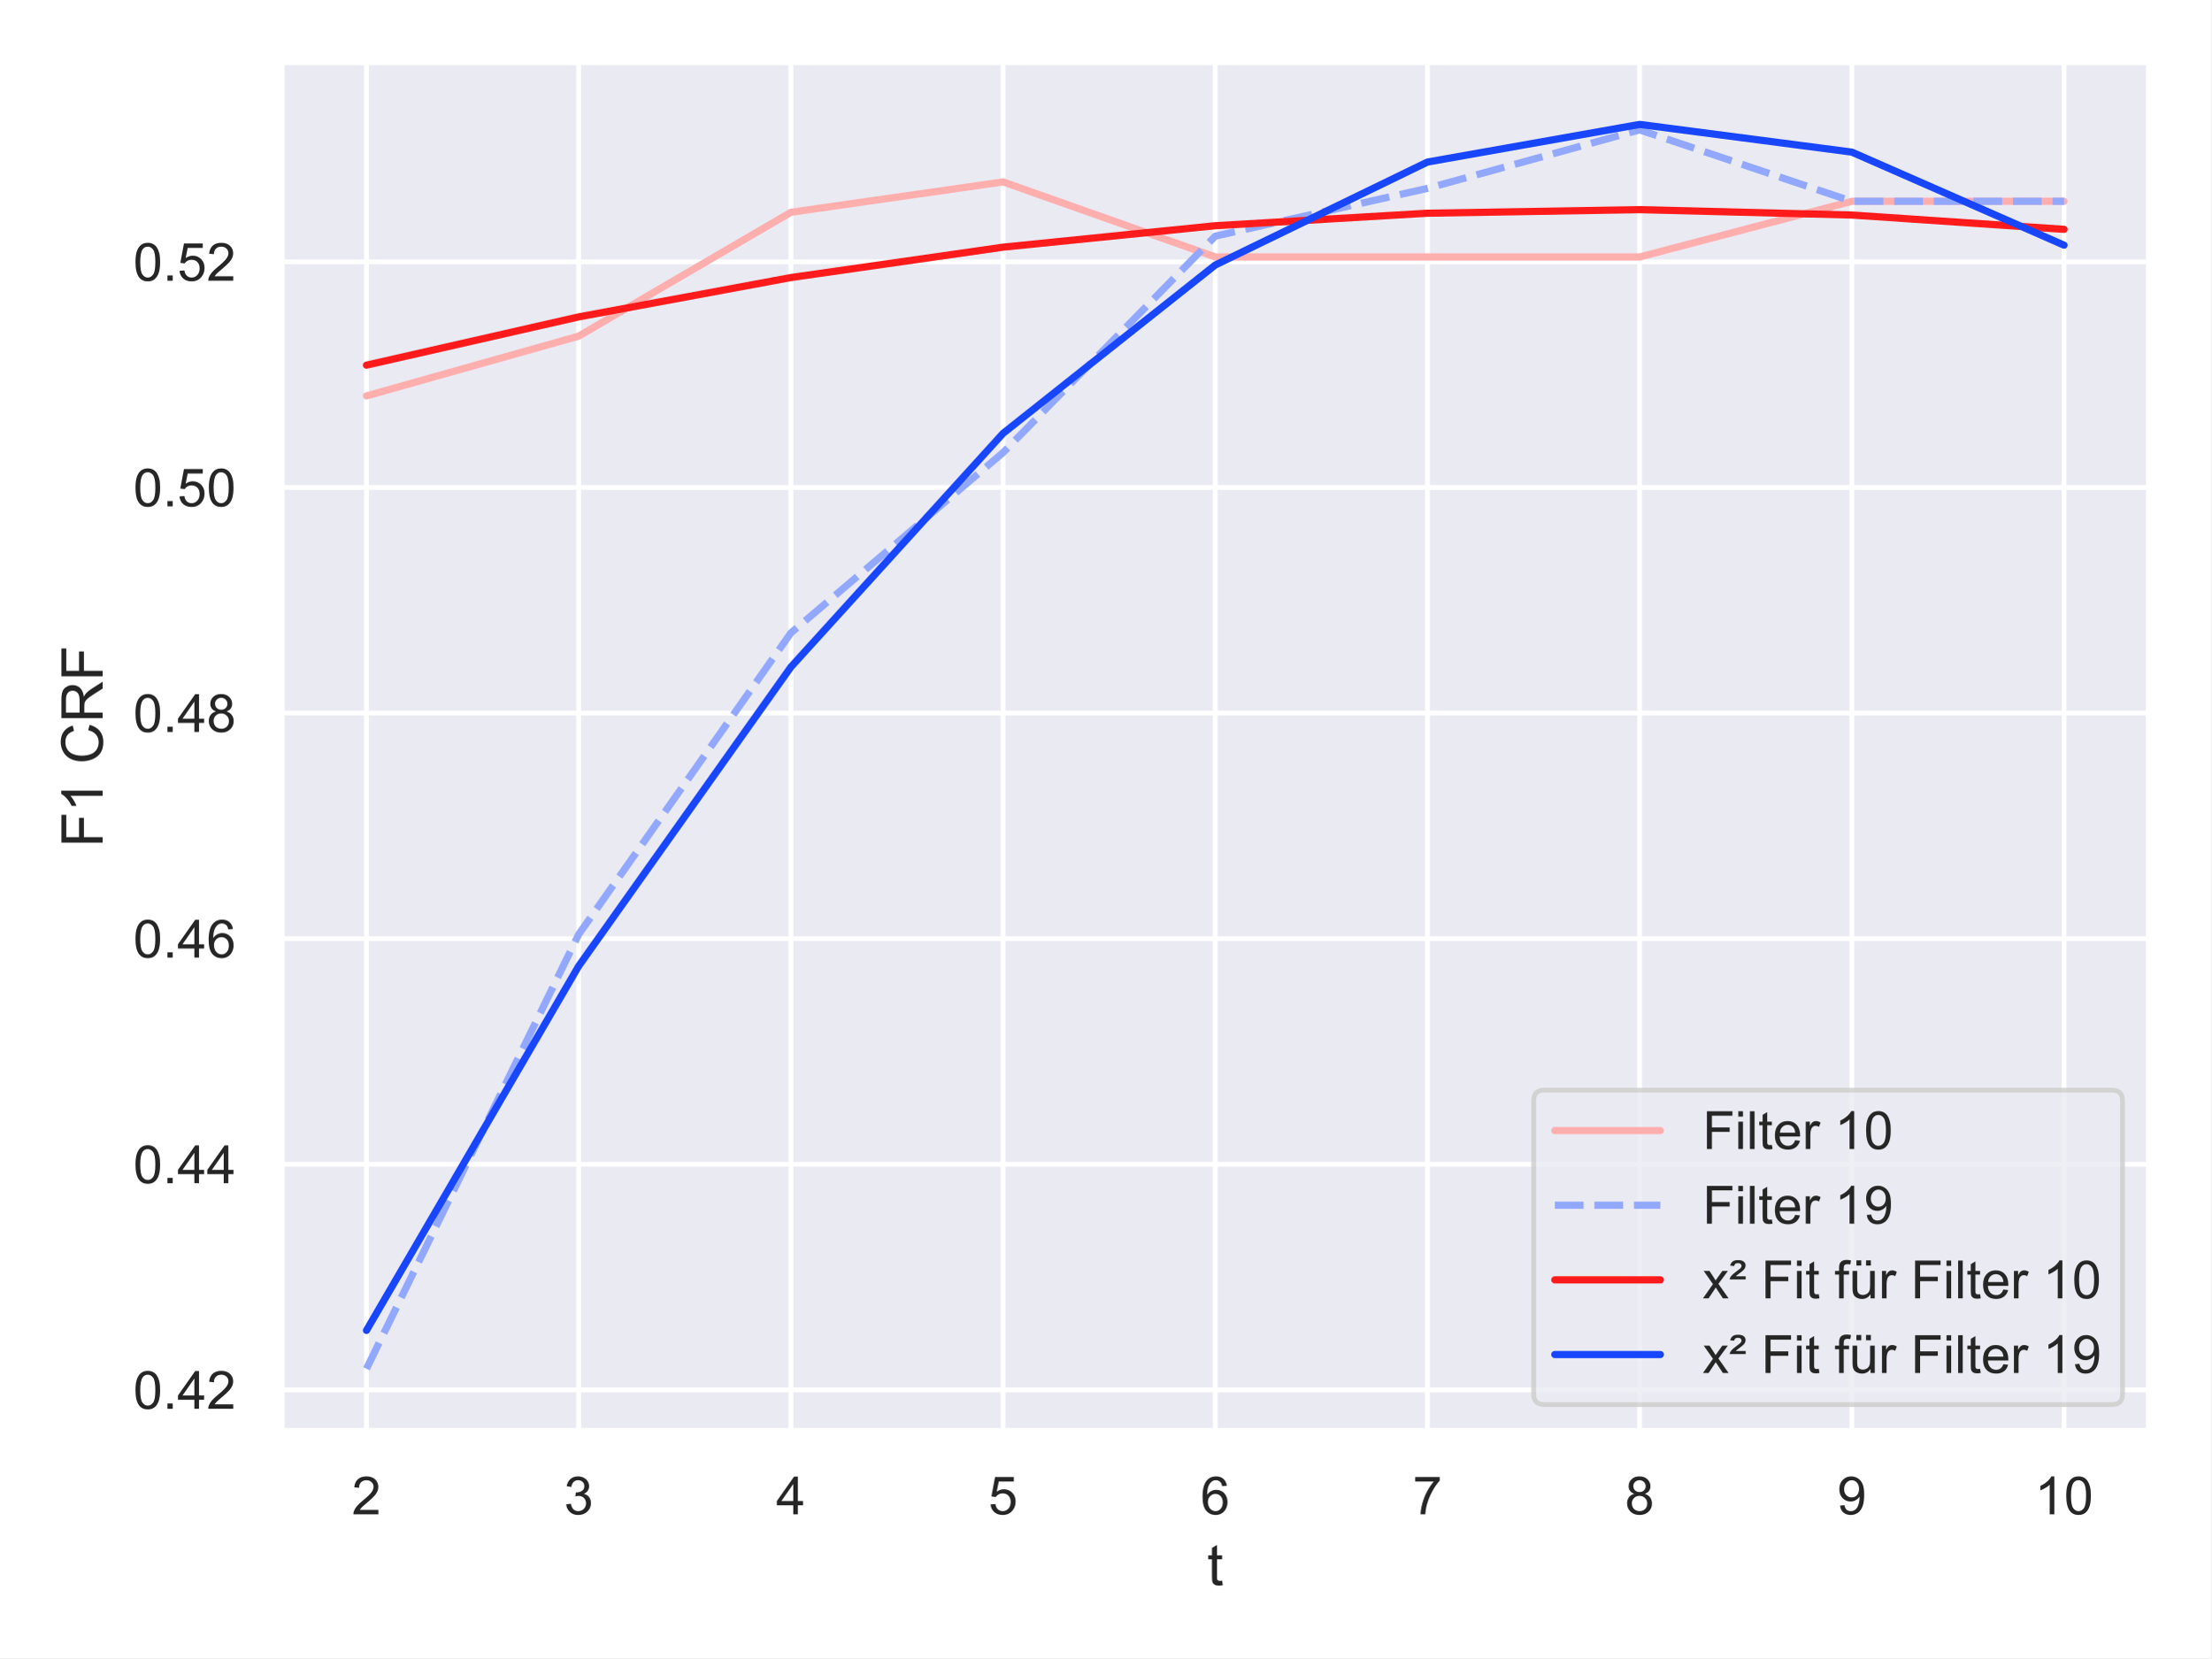
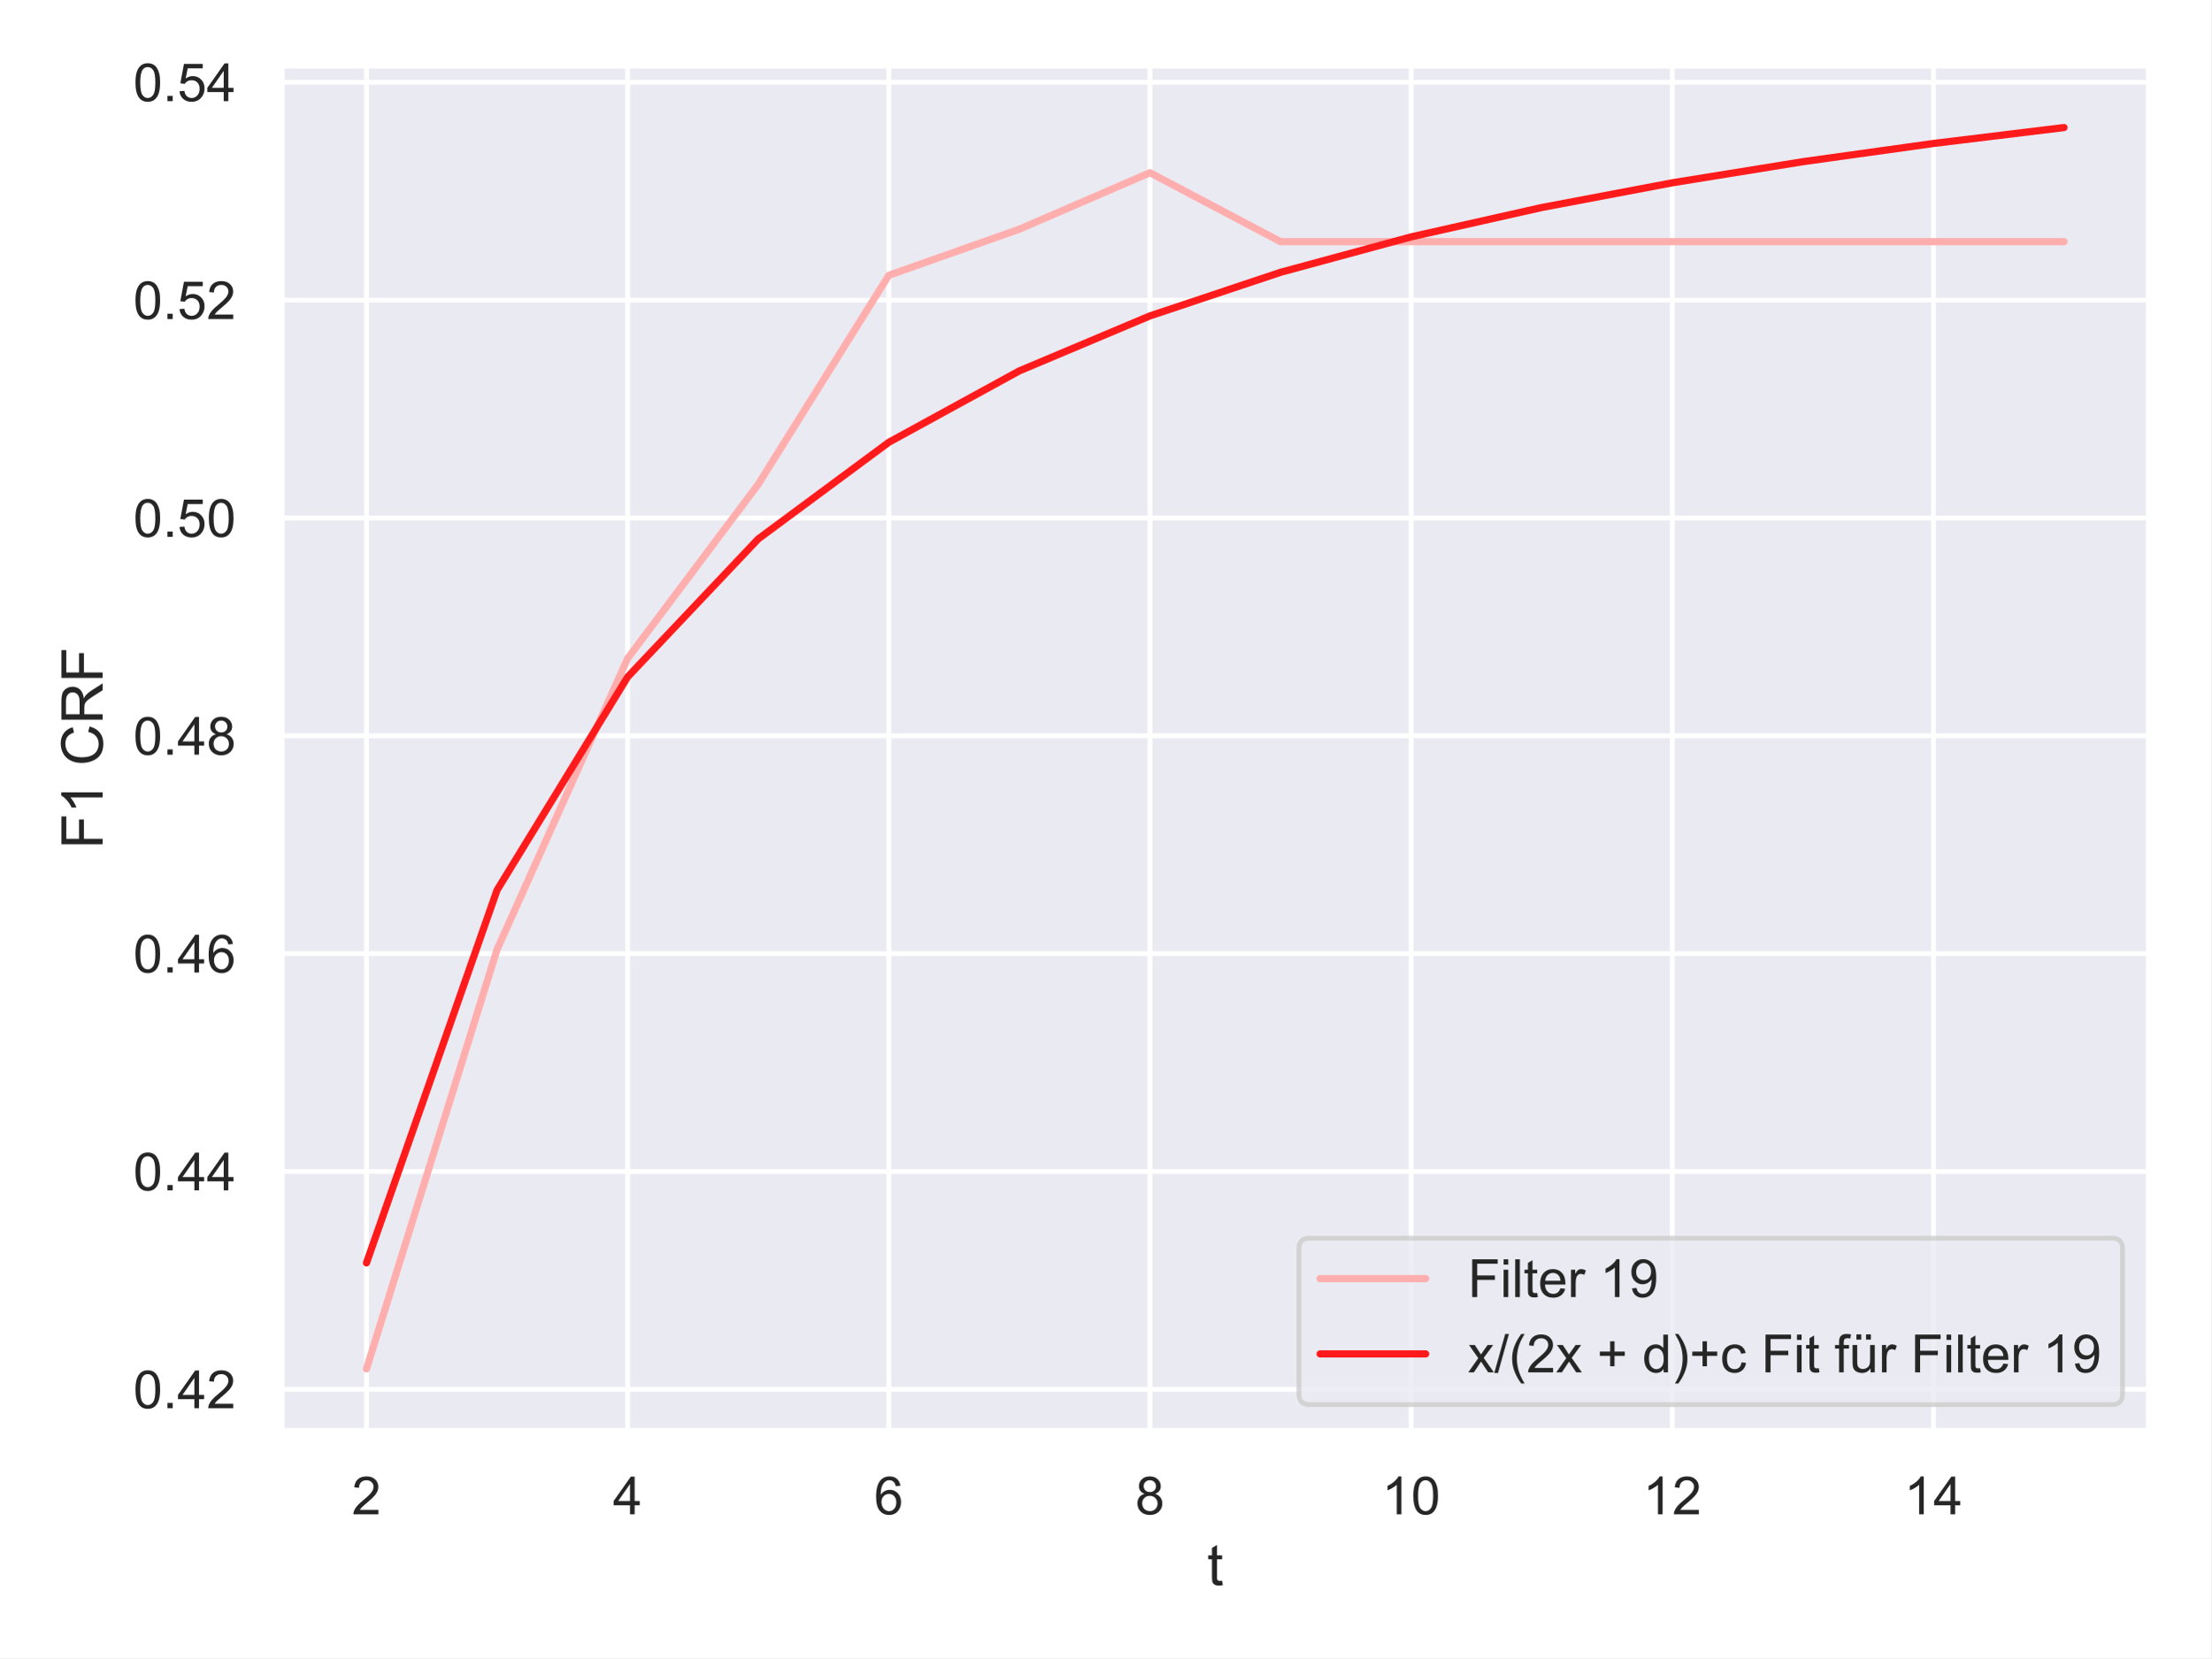
<svg xmlns="http://www.w3.org/2000/svg" xmlns:xlink="http://www.w3.org/1999/xlink" width="460.8pt" height="345.6pt" viewBox="0 0 460.8 345.6" version="1.1">
  <defs>
    <style type="text/css">*{stroke-linejoin: round; stroke-linecap: butt}</style>
  </defs>
  <g id="figure_1">
    <g id="patch_1">
      <path d="M 0 345.6  L 460.8 345.6  L 460.8 0  L 0 0  z " style="fill: #ffffff" />
    </g>
    <g id="axes_1">
      <g id="patch_2">
-         <path d="M 58.68 298.26  L 447.84 298.26  L 447.84 12.96  L 58.68 12.96  z " style="fill: #eaeaf2" />
+         <path d="M 58.68 298.26  L 447.84 298.26  L 447.84 13.647  L 58.68 13.647  z " style="fill: #eaeaf2" />
      </g>
      <g id="matplotlib.axis_1">
        <g id="xtick_1">
          <g id="line2d_1">
-             <path d="M 76.369 298.26  L 76.369 12.96  " clip-path="url(#pb7776f9bc4)" style="fill: none; stroke: #ffffff; stroke-linecap: round" />
+             <path d="M 76.369 298.26  L 76.369 13.647  " clip-path="url(#pe16d8550eb)" style="fill: none; stroke: #ffffff; stroke-linecap: round" />
          </g>
          <g id="text_1">
            <g style="fill: #262626" transform="translate(73.31058 315.6336)scale(0.11 -0.11)">
              <defs>
                <path id="ArialMT-32" d="M 3222 541  L 3222 0  L 194 0  Q 188 203 259 391  Q 375 700 629 1000  Q 884 1300 1366 1694  Q 2113 2306 2375 2664  Q 2638 3022 2638 3341  Q 2638 3675 2398 3904  Q 2159 4134 1775 4134  Q 1369 4134 1125 3890  Q 881 3647 878 3216  L 300 3275  Q 359 3922 746 4261  Q 1134 4600 1788 4600  Q 2447 4600 2831 4234  Q 3216 3869 3216 3328  Q 3216 3053 3103 2787  Q 2991 2522 2730 2228  Q 2469 1934 1863 1422  Q 1356 997 1212 845  Q 1069 694 975 541  L 3222 541  z " transform="scale(0.015625)" />
              </defs>
              <use xlink:href="#ArialMT-32" />
            </g>
          </g>
        </g>
        <g id="xtick_2">
          <g id="line2d_2">
-             <path d="M 120.592 298.26  L 120.592 12.96  " clip-path="url(#pb7776f9bc4)" style="fill: none; stroke: #ffffff; stroke-linecap: round" />
+             <path d="M 130.797 298.26  L 130.797 13.647  " clip-path="url(#pe16d8550eb)" style="fill: none; stroke: #ffffff; stroke-linecap: round" />
          </g>
          <g id="text_2">
-             <g style="fill: #262626" transform="translate(117.5333 315.6336)scale(0.11 -0.11)">
-               <defs>
-                 <path id="ArialMT-33" d="M 269 1209  L 831 1284  Q 928 806 1161 595  Q 1394 384 1728 384  Q 2125 384 2398 659  Q 2672 934 2672 1341  Q 2672 1728 2419 1979  Q 2166 2231 1775 2231  Q 1616 2231 1378 2169  L 1441 2663  Q 1497 2656 1531 2656  Q 1891 2656 2178 2843  Q 2466 3031 2466 3422  Q 2466 3731 2256 3934  Q 2047 4138 1716 4138  Q 1388 4138 1169 3931  Q 950 3725 888 3313  L 325 3413  Q 428 3978 793 4289  Q 1159 4600 1703 4600  Q 2078 4600 2393 4439  Q 2709 4278 2876 4000  Q 3044 3722 3044 3409  Q 3044 3113 2884 2869  Q 2725 2625 2413 2481  Q 2819 2388 3044 2092  Q 3269 1797 3269 1353  Q 3269 753 2831 336  Q 2394 -81 1725 -81  Q 1122 -81 723 278  Q 325 638 269 1209  z " transform="scale(0.015625)" />
-               </defs>
-               <use xlink:href="#ArialMT-33" />
+             <g style="fill: #262626" transform="translate(127.7385 315.6336)scale(0.11 -0.11)">
+               <defs>
+                 <path id="ArialMT-34" d="M 2069 0  L 2069 1097  L 81 1097  L 81 1613  L 2172 4581  L 2631 4581  L 2631 1613  L 3250 1613  L 3250 1097  L 2631 1097  L 2631 0  L 2069 0  z M 2069 1613  L 2069 3678  L 634 1613  L 2069 1613  z " transform="scale(0.015625)" />
+               </defs>
+               <use xlink:href="#ArialMT-34" />
            </g>
          </g>
        </g>
        <g id="xtick_3">
          <g id="line2d_3">
-             <path d="M 164.815 298.26  L 164.815 12.96  " clip-path="url(#pb7776f9bc4)" style="fill: none; stroke: #ffffff; stroke-linecap: round" />
+             <path d="M 185.225 298.26  L 185.225 13.647  " clip-path="url(#pe16d8550eb)" style="fill: none; stroke: #ffffff; stroke-linecap: round" />
          </g>
          <g id="text_3">
-             <g style="fill: #262626" transform="translate(161.756 315.6336)scale(0.11 -0.11)">
-               <defs>
-                 <path id="ArialMT-34" d="M 2069 0  L 2069 1097  L 81 1097  L 81 1613  L 2172 4581  L 2631 4581  L 2631 1613  L 3250 1613  L 3250 1097  L 2631 1097  L 2631 0  L 2069 0  z M 2069 1613  L 2069 3678  L 634 1613  L 2069 1613  z " transform="scale(0.015625)" />
-               </defs>
-               <use xlink:href="#ArialMT-34" />
+             <g style="fill: #262626" transform="translate(182.1665 315.6336)scale(0.11 -0.11)">
+               <defs>
+                 <path id="ArialMT-36" d="M 3184 3459  L 2625 3416  Q 2550 3747 2413 3897  Q 2184 4138 1850 4138  Q 1581 4138 1378 3988  Q 1113 3794 959 3422  Q 806 3050 800 2363  Q 1003 2672 1297 2822  Q 1591 2972 1913 2972  Q 2475 2972 2870 2558  Q 3266 2144 3266 1488  Q 3266 1056 3080 686  Q 2894 316 2569 119  Q 2244 -78 1831 -78  Q 1128 -78 684 439  Q 241 956 241 2144  Q 241 3472 731 4075  Q 1159 4600 1884 4600  Q 2425 4600 2770 4297  Q 3116 3994 3184 3459  z M 888 1484  Q 888 1194 1011 928  Q 1134 663 1356 523  Q 1578 384 1822 384  Q 2178 384 2434 671  Q 2691 959 2691 1453  Q 2691 1928 2437 2201  Q 2184 2475 1800 2475  Q 1419 2475 1153 2201  Q 888 1928 888 1484  z " transform="scale(0.015625)" />
+               </defs>
+               <use xlink:href="#ArialMT-36" />
            </g>
          </g>
        </g>
        <g id="xtick_4">
          <g id="line2d_4">
-             <path d="M 209.037 298.26  L 209.037 12.96  " clip-path="url(#pb7776f9bc4)" style="fill: none; stroke: #ffffff; stroke-linecap: round" />
+             <path d="M 239.653 298.26  L 239.653 13.647  " clip-path="url(#pe16d8550eb)" style="fill: none; stroke: #ffffff; stroke-linecap: round" />
          </g>
          <g id="text_4">
-             <g style="fill: #262626" transform="translate(205.9788 315.6336)scale(0.11 -0.11)">
-               <defs>
-                 <path id="ArialMT-35" d="M 266 1200  L 856 1250  Q 922 819 1161 601  Q 1400 384 1738 384  Q 2144 384 2425 690  Q 2706 997 2706 1503  Q 2706 1984 2436 2262  Q 2166 2541 1728 2541  Q 1456 2541 1237 2417  Q 1019 2294 894 2097  L 366 2166  L 809 4519  L 3088 4519  L 3088 3981  L 1259 3981  L 1013 2750  Q 1425 3038 1878 3038  Q 2478 3038 2890 2622  Q 3303 2206 3303 1553  Q 3303 931 2941 478  Q 2500 -78 1738 -78  Q 1113 -78 717 272  Q 322 622 266 1200  z " transform="scale(0.015625)" />
-               </defs>
-               <use xlink:href="#ArialMT-35" />
+             <g style="fill: #262626" transform="translate(236.5945 315.6336)scale(0.11 -0.11)">
+               <defs>
+                 <path id="ArialMT-38" d="M 1131 2484  Q 781 2613 612 2850  Q 444 3088 444 3419  Q 444 3919 803 4259  Q 1163 4600 1759 4600  Q 2359 4600 2725 4251  Q 3091 3903 3091 3403  Q 3091 3084 2923 2848  Q 2756 2613 2416 2484  Q 2838 2347 3058 2040  Q 3278 1734 3278 1309  Q 3278 722 2862 322  Q 2447 -78 1769 -78  Q 1091 -78 675 323  Q 259 725 259 1325  Q 259 1772 486 2073  Q 713 2375 1131 2484  z M 1019 3438  Q 1019 3113 1228 2906  Q 1438 2700 1772 2700  Q 2097 2700 2305 2904  Q 2513 3109 2513 3406  Q 2513 3716 2298 3927  Q 2084 4138 1766 4138  Q 1444 4138 1231 3931  Q 1019 3725 1019 3438  z M 838 1322  Q 838 1081 952 856  Q 1066 631 1291 507  Q 1516 384 1775 384  Q 2178 384 2440 643  Q 2703 903 2703 1303  Q 2703 1709 2433 1975  Q 2163 2241 1756 2241  Q 1359 2241 1098 1978  Q 838 1716 838 1322  z " transform="scale(0.015625)" />
+               </defs>
+               <use xlink:href="#ArialMT-38" />
            </g>
          </g>
        </g>
        <g id="xtick_5">
          <g id="line2d_5">
-             <path d="M 253.26 298.26  L 253.26 12.96  " clip-path="url(#pb7776f9bc4)" style="fill: none; stroke: #ffffff; stroke-linecap: round" />
+             <path d="M 294.081 298.26  L 294.081 13.647  " clip-path="url(#pe16d8550eb)" style="fill: none; stroke: #ffffff; stroke-linecap: round" />
          </g>
          <g id="text_5">
-             <g style="fill: #262626" transform="translate(250.2015 315.6336)scale(0.11 -0.11)">
-               <defs>
-                 <path id="ArialMT-36" d="M 3184 3459  L 2625 3416  Q 2550 3747 2413 3897  Q 2184 4138 1850 4138  Q 1581 4138 1378 3988  Q 1113 3794 959 3422  Q 806 3050 800 2363  Q 1003 2672 1297 2822  Q 1591 2972 1913 2972  Q 2475 2972 2870 2558  Q 3266 2144 3266 1488  Q 3266 1056 3080 686  Q 2894 316 2569 119  Q 2244 -78 1831 -78  Q 1128 -78 684 439  Q 241 956 241 2144  Q 241 3472 731 4075  Q 1159 4600 1884 4600  Q 2425 4600 2770 4297  Q 3116 3994 3184 3459  z M 888 1484  Q 888 1194 1011 928  Q 1134 663 1356 523  Q 1578 384 1822 384  Q 2178 384 2434 671  Q 2691 959 2691 1453  Q 2691 1928 2437 2201  Q 2184 2475 1800 2475  Q 1419 2475 1153 2201  Q 888 1928 888 1484  z " transform="scale(0.015625)" />
-               </defs>
-               <use xlink:href="#ArialMT-36" />
+             <g style="fill: #262626" transform="translate(287.9639 315.6336)scale(0.11 -0.11)">
+               <defs>
+                 <path id="ArialMT-31" d="M 2384 0  L 1822 0  L 1822 3584  Q 1619 3391 1289 3197  Q 959 3003 697 2906  L 697 3450  Q 1169 3672 1522 3987  Q 1875 4303 2022 4600  L 2384 4600  L 2384 0  z " transform="scale(0.015625)" />
+                 <path id="ArialMT-30" d="M 266 2259  Q 266 3072 433 3567  Q 600 4063 929 4331  Q 1259 4600 1759 4600  Q 2128 4600 2406 4451  Q 2684 4303 2865 4023  Q 3047 3744 3150 3342  Q 3253 2941 3253 2259  Q 3253 1453 3087 958  Q 2922 463 2592 192  Q 2263 -78 1759 -78  Q 1097 -78 719 397  Q 266 969 266 2259  z M 844 2259  Q 844 1131 1108 757  Q 1372 384 1759 384  Q 2147 384 2411 759  Q 2675 1134 2675 2259  Q 2675 3391 2411 3762  Q 2147 4134 1753 4134  Q 1366 4134 1134 3806  Q 844 3388 844 2259  z " transform="scale(0.015625)" />
+               </defs>
+               <use xlink:href="#ArialMT-31" />
+               <use xlink:href="#ArialMT-30" x="55.615" />
            </g>
          </g>
        </g>
        <g id="xtick_6">
          <g id="line2d_6">
-             <path d="M 297.483 298.26  L 297.483 12.96  " clip-path="url(#pb7776f9bc4)" style="fill: none; stroke: #ffffff; stroke-linecap: round" />
+             <path d="M 348.509 298.26  L 348.509 13.647  " clip-path="url(#pe16d8550eb)" style="fill: none; stroke: #ffffff; stroke-linecap: round" />
          </g>
          <g id="text_6">
-             <g style="fill: #262626" transform="translate(294.4242 315.6336)scale(0.11 -0.11)">
-               <defs>
-                 <path id="ArialMT-37" d="M 303 3981  L 303 4522  L 3269 4522  L 3269 4084  Q 2831 3619 2401 2847  Q 1972 2075 1738 1259  Q 1569 684 1522 0  L 944 0  Q 953 541 1156 1306  Q 1359 2072 1739 2783  Q 2119 3494 2547 3981  L 303 3981  z " transform="scale(0.015625)" />
-               </defs>
-               <use xlink:href="#ArialMT-37" />
+             <g style="fill: #262626" transform="translate(342.3919 315.6336)scale(0.11 -0.11)">
+               <use xlink:href="#ArialMT-31" />
+               <use xlink:href="#ArialMT-32" x="55.615" />
            </g>
          </g>
        </g>
        <g id="xtick_7">
          <g id="line2d_7">
-             <path d="M 341.705 298.26  L 341.705 12.96  " clip-path="url(#pb7776f9bc4)" style="fill: none; stroke: #ffffff; stroke-linecap: round" />
+             <path d="M 402.937 298.26  L 402.937 13.647  " clip-path="url(#pe16d8550eb)" style="fill: none; stroke: #ffffff; stroke-linecap: round" />
          </g>
          <g id="text_7">
-             <g style="fill: #262626" transform="translate(338.6469 315.6336)scale(0.11 -0.11)">
-               <defs>
-                 <path id="ArialMT-38" d="M 1131 2484  Q 781 2613 612 2850  Q 444 3088 444 3419  Q 444 3919 803 4259  Q 1163 4600 1759 4600  Q 2359 4600 2725 4251  Q 3091 3903 3091 3403  Q 3091 3084 2923 2848  Q 2756 2613 2416 2484  Q 2838 2347 3058 2040  Q 3278 1734 3278 1309  Q 3278 722 2862 322  Q 2447 -78 1769 -78  Q 1091 -78 675 323  Q 259 725 259 1325  Q 259 1772 486 2073  Q 713 2375 1131 2484  z M 1019 3438  Q 1019 3113 1228 2906  Q 1438 2700 1772 2700  Q 2097 2700 2305 2904  Q 2513 3109 2513 3406  Q 2513 3716 2298 3927  Q 2084 4138 1766 4138  Q 1444 4138 1231 3931  Q 1019 3725 1019 3438  z M 838 1322  Q 838 1081 952 856  Q 1066 631 1291 507  Q 1516 384 1775 384  Q 2178 384 2440 643  Q 2703 903 2703 1303  Q 2703 1709 2433 1975  Q 2163 2241 1756 2241  Q 1359 2241 1098 1978  Q 838 1716 838 1322  z " transform="scale(0.015625)" />
-               </defs>
-               <use xlink:href="#ArialMT-38" />
-             </g>
-           </g>
-         </g>
-         <g id="xtick_8">
-           <g id="line2d_8">
-             <path d="M 385.928 298.26  L 385.928 12.96  " clip-path="url(#pb7776f9bc4)" style="fill: none; stroke: #ffffff; stroke-linecap: round" />
-           </g>
-           <g id="text_8">
-             <g style="fill: #262626" transform="translate(382.8697 315.6336)scale(0.11 -0.11)">
-               <defs>
-                 <path id="ArialMT-39" d="M 350 1059  L 891 1109  Q 959 728 1153 556  Q 1347 384 1650 384  Q 1909 384 2104 503  Q 2300 622 2425 820  Q 2550 1019 2634 1356  Q 2719 1694 2719 2044  Q 2719 2081 2716 2156  Q 2547 1888 2255 1720  Q 1963 1553 1622 1553  Q 1053 1553 659 1965  Q 266 2378 266 3053  Q 266 3750 677 4175  Q 1088 4600 1706 4600  Q 2153 4600 2523 4359  Q 2894 4119 3086 3673  Q 3278 3228 3278 2384  Q 3278 1506 3087 986  Q 2897 466 2520 194  Q 2144 -78 1638 -78  Q 1100 -78 759 220  Q 419 519 350 1059  z M 2653 3081  Q 2653 3566 2395 3850  Q 2138 4134 1775 4134  Q 1400 4134 1122 3828  Q 844 3522 844 3034  Q 844 2597 1108 2323  Q 1372 2050 1759 2050  Q 2150 2050 2401 2323  Q 2653 2597 2653 3081  z " transform="scale(0.015625)" />
-               </defs>
-               <use xlink:href="#ArialMT-39" />
-             </g>
-           </g>
-         </g>
-         <g id="xtick_9">
-           <g id="line2d_9">
-             <path d="M 430.151 298.26  L 430.151 12.96  " clip-path="url(#pb7776f9bc4)" style="fill: none; stroke: #ffffff; stroke-linecap: round" />
-           </g>
-           <g id="text_9">
-             <g style="fill: #262626" transform="translate(424.0339 315.6336)scale(0.11 -0.11)">
-               <defs>
-                 <path id="ArialMT-31" d="M 2384 0  L 1822 0  L 1822 3584  Q 1619 3391 1289 3197  Q 959 3003 697 2906  L 697 3450  Q 1169 3672 1522 3987  Q 1875 4303 2022 4600  L 2384 4600  L 2384 0  z " transform="scale(0.015625)" />
-                 <path id="ArialMT-30" d="M 266 2259  Q 266 3072 433 3567  Q 600 4063 929 4331  Q 1259 4600 1759 4600  Q 2128 4600 2406 4451  Q 2684 4303 2865 4023  Q 3047 3744 3150 3342  Q 3253 2941 3253 2259  Q 3253 1453 3087 958  Q 2922 463 2592 192  Q 2263 -78 1759 -78  Q 1097 -78 719 397  Q 266 969 266 2259  z M 844 2259  Q 844 1131 1108 757  Q 1372 384 1759 384  Q 2147 384 2411 759  Q 2675 1134 2675 2259  Q 2675 3391 2411 3762  Q 2147 4134 1753 4134  Q 1366 4134 1134 3806  Q 844 3388 844 2259  z " transform="scale(0.015625)" />
-               </defs>
+             <g style="fill: #262626" transform="translate(396.8199 315.6336)scale(0.11 -0.11)">
              <use xlink:href="#ArialMT-31" />
-               <use xlink:href="#ArialMT-30" x="55.615" />
-             </g>
-           </g>
-         </g>
-         <g id="text_10">
+               <use xlink:href="#ArialMT-34" x="55.615" />
+             </g>
+           </g>
+         </g>
+         <g id="text_8">
          <g style="fill: #262626" transform="translate(251.5931 330.4092)scale(0.12 -0.12)">
            <defs>
              <path id="ArialMT-74" d="M 1650 503  L 1731 6  Q 1494 -44 1306 -44  Q 1000 -44 831 53  Q 663 150 594 308  Q 525 466 525 972  L 525 2881  L 113 2881  L 113 3319  L 525 3319  L 525 4141  L 1084 4478  L 1084 3319  L 1650 3319  L 1650 2881  L 1084 2881  L 1084 941  Q 1084 700 1114 631  Q 1144 563 1211 522  Q 1278 481 1403 481  Q 1497 481 1650 503  z " transform="scale(0.015625)" />
            </defs>
            <use xlink:href="#ArialMT-74" />
          </g>
        </g>
      </g>
      <g id="matplotlib.axis_2">
        <g id="ytick_1">
-           <g id="line2d_10">
-             <path d="M 58.68 289.701  L 447.84 289.701  " clip-path="url(#pb7776f9bc4)" style="fill: none; stroke: #ffffff; stroke-linecap: round" />
-           </g>
-           <g id="text_11">
-             <g style="fill: #262626" transform="translate(27.77297 293.6377)scale(0.11 -0.11)">
+           <g id="line2d_8">
+             <path d="M 58.68 289.58  L 447.84 289.58  " clip-path="url(#pe16d8550eb)" style="fill: none; stroke: #ffffff; stroke-linecap: round" />
+           </g>
+           <g id="text_9">
+             <g style="fill: #262626" transform="translate(27.77297 293.517)scale(0.11 -0.11)">
              <defs>
                <path id="ArialMT-2e" d="M 581 0  L 581 641  L 1222 641  L 1222 0  L 581 0  z " transform="scale(0.015625)" />
              </defs>
              <use xlink:href="#ArialMT-30" />
              <use xlink:href="#ArialMT-2e" x="55.615" />
              <use xlink:href="#ArialMT-34" x="83.398" />
              <use xlink:href="#ArialMT-32" x="139.014" />
            </g>
          </g>
        </g>
        <g id="ytick_2">
-           <g id="line2d_11">
-             <path d="M 58.68 242.675  L 447.84 242.675  " clip-path="url(#pb7776f9bc4)" style="fill: none; stroke: #ffffff; stroke-linecap: round" />
-           </g>
-           <g id="text_12">
-             <g style="fill: #262626" transform="translate(27.77297 246.6119)scale(0.11 -0.11)">
+           <g id="line2d_9">
+             <path d="M 58.68 244.175  L 447.84 244.175  " clip-path="url(#pe16d8550eb)" style="fill: none; stroke: #ffffff; stroke-linecap: round" />
+           </g>
+           <g id="text_10">
+             <g style="fill: #262626" transform="translate(27.77297 248.1115)scale(0.11 -0.11)">
              <use xlink:href="#ArialMT-30" />
              <use xlink:href="#ArialMT-2e" x="55.615" />
              <use xlink:href="#ArialMT-34" x="83.398" />
              <use xlink:href="#ArialMT-34" x="139.014" />
            </g>
          </g>
        </g>
        <g id="ytick_3">
-           <g id="line2d_12">
-             <path d="M 58.68 195.649  L 447.84 195.649  " clip-path="url(#pb7776f9bc4)" style="fill: none; stroke: #ffffff; stroke-linecap: round" />
-           </g>
-           <g id="text_13">
-             <g style="fill: #262626" transform="translate(27.77297 199.5861)scale(0.11 -0.11)">
+           <g id="line2d_10">
+             <path d="M 58.68 198.769  L 447.84 198.769  " clip-path="url(#pe16d8550eb)" style="fill: none; stroke: #ffffff; stroke-linecap: round" />
+           </g>
+           <g id="text_11">
+             <g style="fill: #262626" transform="translate(27.77297 202.7061)scale(0.11 -0.11)">
              <use xlink:href="#ArialMT-30" />
              <use xlink:href="#ArialMT-2e" x="55.615" />
              <use xlink:href="#ArialMT-34" x="83.398" />
              <use xlink:href="#ArialMT-36" x="139.014" />
            </g>
          </g>
        </g>
        <g id="ytick_4">
-           <g id="line2d_13">
-             <path d="M 58.68 148.623  L 447.84 148.623  " clip-path="url(#pb7776f9bc4)" style="fill: none; stroke: #ffffff; stroke-linecap: round" />
-           </g>
-           <g id="text_14">
-             <g style="fill: #262626" transform="translate(27.77297 152.5603)scale(0.11 -0.11)">
+           <g id="line2d_11">
+             <path d="M 58.68 153.364  L 447.84 153.364  " clip-path="url(#pe16d8550eb)" style="fill: none; stroke: #ffffff; stroke-linecap: round" />
+           </g>
+           <g id="text_12">
+             <g style="fill: #262626" transform="translate(27.77297 157.3007)scale(0.11 -0.11)">
              <use xlink:href="#ArialMT-30" />
              <use xlink:href="#ArialMT-2e" x="55.615" />
              <use xlink:href="#ArialMT-34" x="83.398" />
              <use xlink:href="#ArialMT-38" x="139.014" />
            </g>
          </g>
        </g>
        <g id="ytick_5">
-           <g id="line2d_14">
-             <path d="M 58.68 101.598  L 447.84 101.598  " clip-path="url(#pb7776f9bc4)" style="fill: none; stroke: #ffffff; stroke-linecap: round" />
-           </g>
-           <g id="text_15">
-             <g style="fill: #262626" transform="translate(27.77297 105.5344)scale(0.11 -0.11)">
+           <g id="line2d_12">
+             <path d="M 58.68 107.958  L 447.84 107.958  " clip-path="url(#pe16d8550eb)" style="fill: none; stroke: #ffffff; stroke-linecap: round" />
+           </g>
+           <g id="text_13">
+             <g style="fill: #262626" transform="translate(27.77297 111.8952)scale(0.11 -0.11)">
+               <defs>
+                 <path id="ArialMT-35" d="M 266 1200  L 856 1250  Q 922 819 1161 601  Q 1400 384 1738 384  Q 2144 384 2425 690  Q 2706 997 2706 1503  Q 2706 1984 2436 2262  Q 2166 2541 1728 2541  Q 1456 2541 1237 2417  Q 1019 2294 894 2097  L 366 2166  L 809 4519  L 3088 4519  L 3088 3981  L 1259 3981  L 1013 2750  Q 1425 3038 1878 3038  Q 2478 3038 2890 2622  Q 3303 2206 3303 1553  Q 3303 931 2941 478  Q 2500 -78 1738 -78  Q 1113 -78 717 272  Q 322 622 266 1200  z " transform="scale(0.015625)" />
+               </defs>
              <use xlink:href="#ArialMT-30" />
              <use xlink:href="#ArialMT-2e" x="55.615" />
              <use xlink:href="#ArialMT-35" x="83.398" />
              <use xlink:href="#ArialMT-30" x="139.014" />
            </g>
          </g>
        </g>
        <g id="ytick_6">
-           <g id="line2d_15">
-             <path d="M 58.68 54.572  L 447.84 54.572  " clip-path="url(#pb7776f9bc4)" style="fill: none; stroke: #ffffff; stroke-linecap: round" />
-           </g>
-           <g id="text_16">
-             <g style="fill: #262626" transform="translate(27.77297 58.50864)scale(0.11 -0.11)">
+           <g id="line2d_13">
+             <path d="M 58.68 62.553  L 447.84 62.553  " clip-path="url(#pe16d8550eb)" style="fill: none; stroke: #ffffff; stroke-linecap: round" />
+           </g>
+           <g id="text_14">
+             <g style="fill: #262626" transform="translate(27.77297 66.4898)scale(0.11 -0.11)">
              <use xlink:href="#ArialMT-30" />
              <use xlink:href="#ArialMT-2e" x="55.615" />
              <use xlink:href="#ArialMT-35" x="83.398" />
              <use xlink:href="#ArialMT-32" x="139.014" />
            </g>
          </g>
        </g>
-         <g id="text_17">
-           <g style="fill: #262626" transform="translate(21.38797 176.6091)rotate(-90)scale(0.12 -0.12)">
+         <g id="ytick_7">
+           <g id="line2d_14">
+             <path d="M 58.68 17.148  L 447.84 17.148  " clip-path="url(#pe16d8550eb)" style="fill: none; stroke: #ffffff; stroke-linecap: round" />
+           </g>
+           <g id="text_15">
+             <g style="fill: #262626" transform="translate(27.77297 21.08436)scale(0.11 -0.11)">
+               <use xlink:href="#ArialMT-30" />
+               <use xlink:href="#ArialMT-2e" x="55.615" />
+               <use xlink:href="#ArialMT-35" x="83.398" />
+               <use xlink:href="#ArialMT-34" x="139.014" />
+             </g>
+           </g>
+         </g>
+         <g id="text_16">
+           <g style="fill: #262626" transform="translate(21.38797 176.9524)rotate(-90)scale(0.12 -0.12)">
            <defs>
              <path id="ArialMT-46" d="M 525 0  L 525 4581  L 3616 4581  L 3616 4041  L 1131 4041  L 1131 2622  L 3281 2622  L 3281 2081  L 1131 2081  L 1131 0  L 525 0  z " transform="scale(0.015625)" />
              <path id="ArialMT-20" transform="scale(0.015625)" />
              <path id="ArialMT-43" d="M 3763 1606  L 4369 1453  Q 4178 706 3683 314  Q 3188 -78 2472 -78  Q 1731 -78 1267 223  Q 803 525 561 1097  Q 319 1669 319 2325  Q 319 3041 592 3573  Q 866 4106 1370 4382  Q 1875 4659 2481 4659  Q 3169 4659 3637 4309  Q 4106 3959 4291 3325  L 3694 3184  Q 3534 3684 3231 3912  Q 2928 4141 2469 4141  Q 1941 4141 1586 3887  Q 1231 3634 1087 3207  Q 944 2781 944 2328  Q 944 1744 1114 1308  Q 1284 872 1643 656  Q 2003 441 2422 441  Q 2931 441 3284 734  Q 3638 1028 3763 1606  z " transform="scale(0.015625)" />
              <path id="ArialMT-52" d="M 503 0  L 503 4581  L 2534 4581  Q 3147 4581 3465 4457  Q 3784 4334 3975 4021  Q 4166 3709 4166 3331  Q 4166 2844 3850 2509  Q 3534 2175 2875 2084  Q 3116 1969 3241 1856  Q 3506 1613 3744 1247  L 4541 0  L 3778 0  L 3172 953  Q 2906 1366 2734 1584  Q 2563 1803 2427 1890  Q 2291 1978 2150 2013  Q 2047 2034 1813 2034  L 1109 2034  L 1109 0  L 503 0  z M 1109 2559  L 2413 2559  Q 2828 2559 3062 2645  Q 3297 2731 3419 2920  Q 3541 3109 3541 3331  Q 3541 3656 3305 3865  Q 3069 4075 2559 4075  L 1109 4075  L 1109 2559  z " transform="scale(0.015625)" />
            </defs>
            <use xlink:href="#ArialMT-46" />
            <use xlink:href="#ArialMT-31" x="61.084" />
            <use xlink:href="#ArialMT-20" x="116.699" />
            <use xlink:href="#ArialMT-43" x="144.482" />
            <use xlink:href="#ArialMT-52" x="216.699" />
            <use xlink:href="#ArialMT-46" x="288.916" />
          </g>
        </g>
      </g>
      <g id="PolyCollection_1" />
-       <g id="PolyCollection_2" />
-       <g id="line2d_16">
-         <path d="M 76.369 82.517  L 120.592 70.058  L 164.815 44.247  L 209.037 37.91  L 253.26 53.551  L 297.483 53.551  L 341.705 53.551  L 385.928 41.956  L 430.151 41.956  " clip-path="url(#pb7776f9bc4)" style="fill: none; stroke: #ffaeae; stroke-width: 1.5; stroke-linecap: round" />
-       </g>
+       <g id="line2d_15">
+         <path d="M 76.369 285.323  L 103.583 197.908  L 130.797 137.242  L 158.011 100.945  L 185.225 57.379  L 212.439 47.769  L 239.653 35.997  L 266.867 50.371  L 294.081 50.371  L 321.295 50.371  L 348.509 50.371  L 375.723 50.371  L 402.937 50.371  L 430.151 50.371  " clip-path="url(#pe16d8550eb)" style="fill: none; stroke: #ffaeae; stroke-width: 1.5; stroke-linecap: round" />
+       </g>
+       <g id="line2d_16" />
      <g id="line2d_17">
-         <path d="M 76.369 285.292  L 120.592 194.757  L 164.815 131.926  L 209.037 94.334  L 253.26 49.213  L 297.483 39.26  L 341.705 27.068  L 385.928 41.956  L 430.151 41.956  " clip-path="url(#pb7776f9bc4)" style="fill: none; stroke-dasharray: 6,2.25; stroke-dashoffset: 0; stroke: #92a8ff; stroke-width: 1.5" />
-       </g>
-       <g id="line2d_18" />
-       <g id="line2d_19" />
-       <g id="line2d_20">
-         <path d="M 76.369 76.107  L 120.592 66.045  L 164.815 57.847  L 209.037 51.513  L 253.26 47.042  L 297.483 44.436  L 341.705 43.693  L 385.928 44.814  L 430.151 47.799  " clip-path="url(#pb7776f9bc4)" style="fill: none; stroke: #ff1b1b; stroke-width: 1.5; stroke-linecap: round" />
-       </g>
-       <g id="line2d_21">
-         <path d="M 76.369 277.305  L 120.592 201.358  L 164.815 139.031  L 209.037 90.325  L 253.26 55.239  L 297.483 33.773  L 341.705 25.928  L 385.928 31.703  L 430.151 51.099  " clip-path="url(#pb7776f9bc4)" style="fill: none; stroke: #1846fd; stroke-width: 1.5; stroke-linecap: round" />
+         <path d="M 76.369 263.235  L 103.583 185.531  L 130.797 141.095  L 158.011 112.329  L 185.225 92.187  L 212.439 77.296  L 239.653 65.84  L 266.867 56.753  L 294.081 49.369  L 321.295 43.25  L 348.509 38.097  L 375.723 33.698  L 402.937 29.898  L 430.151 26.584  " clip-path="url(#pe16d8550eb)" style="fill: none; stroke: #ff1b1b; stroke-width: 1.5; stroke-linecap: round" />
      </g>
      <g id="patch_3">
-         <path d="M 58.68 298.26  L 58.68 12.96  " style="fill: none; stroke: #ffffff; stroke-width: 1.25; stroke-linejoin: miter; stroke-linecap: square" />
+         <path d="M 58.68 298.26  L 58.68 13.647  " style="fill: none; stroke: #ffffff; stroke-width: 1.25; stroke-linejoin: miter; stroke-linecap: square" />
      </g>
      <g id="patch_4">
-         <path d="M 447.84 298.26  L 447.84 12.96  " style="fill: none; stroke: #ffffff; stroke-width: 1.25; stroke-linejoin: miter; stroke-linecap: square" />
+         <path d="M 447.84 298.26  L 447.84 13.647  " style="fill: none; stroke: #ffffff; stroke-width: 1.25; stroke-linejoin: miter; stroke-linecap: square" />
      </g>
      <g id="patch_5">
        <path d="M 58.68 298.26  L 447.84 298.26  " style="fill: none; stroke: #ffffff; stroke-width: 1.25; stroke-linejoin: miter; stroke-linecap: square" />
      </g>
      <g id="patch_6">
-         <path d="M 58.68 12.96  L 447.84 12.96  " style="fill: none; stroke: #ffffff; stroke-width: 1.25; stroke-linejoin: miter; stroke-linecap: square" />
+         <path d="M 58.68 13.647  L 447.84 13.647  " style="fill: none; stroke: #ffffff; stroke-width: 1.25; stroke-linejoin: miter; stroke-linecap: square" />
      </g>
      <g id="legend_1">
        <g id="patch_7">
-           <path d="M 321.823 292.76  L 440.14 292.76  Q 442.34 292.76 442.34 290.56  L 442.34 229.421  Q 442.34 227.221 440.14 227.221  L 321.823 227.221  Q 319.623 227.221 319.623 229.421  L 319.623 290.56  Q 319.623 292.76 321.823 292.76  z " style="fill: #eaeaf2; opacity: 0.8; stroke: #cccccc; stroke-linejoin: miter" />
-         </g>
-         <g id="line2d_22">
-           <path d="M 324.023 235.644  L 335.023 235.644  L 346.023 235.644  " style="fill: none; stroke: #ffaeae; stroke-width: 1.5; stroke-linecap: round" />
-         </g>
-         <g id="text_18">
-           <g style="fill: #262626" transform="translate(354.823 239.4942)scale(0.11 -0.11)">
+           <path d="M 272.909 292.76  L 440.14 292.76  Q 442.34 292.76 442.34 290.56  L 442.34 260.277  Q 442.34 258.077 440.14 258.077  L 272.909 258.077  Q 270.709 258.077 270.709 260.277  L 270.709 290.56  Q 270.709 292.76 272.909 292.76  z " style="fill: #eaeaf2; opacity: 0.8; stroke: #cccccc; stroke-linejoin: miter" />
+         </g>
+         <g id="line2d_18">
+           <path d="M 275.109 266.501  L 286.109 266.501  L 297.109 266.501  " style="fill: none; stroke: #ffaeae; stroke-width: 1.5; stroke-linecap: round" />
+         </g>
+         <g id="text_17">
+           <g style="fill: #262626" transform="translate(305.9091 270.3509)scale(0.11 -0.11)">
            <defs>
              <path id="ArialMT-69" d="M 425 3934  L 425 4581  L 988 4581  L 988 3934  L 425 3934  z M 425 0  L 425 3319  L 988 3319  L 988 0  L 425 0  z " transform="scale(0.015625)" />
              <path id="ArialMT-6c" d="M 409 0  L 409 4581  L 972 4581  L 972 0  L 409 0  z " transform="scale(0.015625)" />
              <path id="ArialMT-65" d="M 2694 1069  L 3275 997  Q 3138 488 2766 206  Q 2394 -75 1816 -75  Q 1088 -75 661 373  Q 234 822 234 1631  Q 234 2469 665 2931  Q 1097 3394 1784 3394  Q 2450 3394 2872 2941  Q 3294 2488 3294 1666  Q 3294 1616 3291 1516  L 816 1516  Q 847 969 1125 678  Q 1403 388 1819 388  Q 2128 388 2347 550  Q 2566 713 2694 1069  z M 847 1978  L 2700 1978  Q 2663 2397 2488 2606  Q 2219 2931 1791 2931  Q 1403 2931 1139 2672  Q 875 2413 847 1978  z " transform="scale(0.015625)" />
              <path id="ArialMT-72" d="M 416 0  L 416 3319  L 922 3319  L 922 2816  Q 1116 3169 1280 3281  Q 1444 3394 1641 3394  Q 1925 3394 2219 3213  L 2025 2691  Q 1819 2813 1613 2813  Q 1428 2813 1281 2702  Q 1134 2591 1072 2394  Q 978 2094 978 1738  L 978 0  L 416 0  z " transform="scale(0.015625)" />
+               <path id="ArialMT-39" d="M 350 1059  L 891 1109  Q 959 728 1153 556  Q 1347 384 1650 384  Q 1909 384 2104 503  Q 2300 622 2425 820  Q 2550 1019 2634 1356  Q 2719 1694 2719 2044  Q 2719 2081 2716 2156  Q 2547 1888 2255 1720  Q 1963 1553 1622 1553  Q 1053 1553 659 1965  Q 266 2378 266 3053  Q 266 3750 677 4175  Q 1088 4600 1706 4600  Q 2153 4600 2523 4359  Q 2894 4119 3086 3673  Q 3278 3228 3278 2384  Q 3278 1506 3087 986  Q 2897 466 2520 194  Q 2144 -78 1638 -78  Q 1100 -78 759 220  Q 419 519 350 1059  z M 2653 3081  Q 2653 3566 2395 3850  Q 2138 4134 1775 4134  Q 1400 4134 1122 3828  Q 844 3522 844 3034  Q 844 2597 1108 2323  Q 1372 2050 1759 2050  Q 2150 2050 2401 2323  Q 2653 2597 2653 3081  z " transform="scale(0.015625)" />
            </defs>
            <use xlink:href="#ArialMT-46" />
            <use xlink:href="#ArialMT-69" x="61.084" />
            <use xlink:href="#ArialMT-6c" x="83.301" />
            <use xlink:href="#ArialMT-74" x="105.518" />
            <use xlink:href="#ArialMT-65" x="133.301" />
            <use xlink:href="#ArialMT-72" x="188.916" />
            <use xlink:href="#ArialMT-20" x="222.217" />
            <use xlink:href="#ArialMT-31" x="250" />
-             <use xlink:href="#ArialMT-30" x="305.615" />
-           </g>
-         </g>
-         <g id="line2d_23">
-           <path d="M 324.023 251.204  L 335.023 251.204  L 346.023 251.204  " style="fill: none; stroke-dasharray: 6,2.25; stroke-dashoffset: 0; stroke: #92a8ff; stroke-width: 1.5" />
-         </g>
-         <g id="text_19">
-           <g style="fill: #262626" transform="translate(354.823 255.0541)scale(0.11 -0.11)">
-             <use xlink:href="#ArialMT-46" />
-             <use xlink:href="#ArialMT-69" x="61.084" />
-             <use xlink:href="#ArialMT-6c" x="83.301" />
-             <use xlink:href="#ArialMT-74" x="105.518" />
-             <use xlink:href="#ArialMT-65" x="133.301" />
-             <use xlink:href="#ArialMT-72" x="188.916" />
-             <use xlink:href="#ArialMT-20" x="222.217" />
-             <use xlink:href="#ArialMT-31" x="250" />
            <use xlink:href="#ArialMT-39" x="305.615" />
          </g>
        </g>
-         <g id="line2d_24">
-           <path d="M 324.023 266.764  L 335.023 266.764  L 346.023 266.764  " style="fill: none; stroke: #ff1b1b; stroke-width: 1.5; stroke-linecap: round" />
-         </g>
-         <g id="text_20">
-           <g style="fill: #262626" transform="translate(354.823 270.6139)scale(0.11 -0.11)">
+         <g id="line2d_19">
+           <path d="M 275.109 282.195  L 286.109 282.195  L 297.109 282.195  " style="fill: none; stroke: #ff1b1b; stroke-width: 1.5; stroke-linecap: round" />
+         </g>
+         <g id="text_18">
+           <g style="fill: #262626" transform="translate(305.9091 286.0448)scale(0.11 -0.11)">
            <defs>
              <path id="ArialMT-78" d="M 47 0  L 1259 1725  L 138 3319  L 841 3319  L 1350 2541  Q 1494 2319 1581 2169  Q 1719 2375 1834 2534  L 2394 3319  L 3066 3319  L 1919 1756  L 3153 0  L 2463 0  L 1781 1031  L 1600 1309  L 728 0  L 47 0  z " transform="scale(0.015625)" />
-               <path id="ArialMT-b2" d="M 78 2291  Q 97 2469 225 2647  Q 422 2916 872 3242  Q 1322 3569 1406 3663  Q 1522 3791 1522 3925  Q 1522 4075 1412 4172  Q 1303 4269 1091 4269  Q 884 4269 782 4195  Q 681 4122 616 3913  L 144 3963  Q 234 4309 457 4473  Q 681 4638 1100 4638  Q 1572 4638 1792 4453  Q 2013 4269 2013 4003  Q 2013 3741 1828 3506  Q 1688 3331 1188 2972  Q 928 2781 819 2669  L 2025 2669  L 2025 2291  L 78 2291  z " transform="scale(0.015625)" />
+               <path id="ArialMT-2f" d="M 0 -78  L 1328 4659  L 1778 4659  L 453 -78  L 0 -78  z " transform="scale(0.015625)" />
+               <path id="ArialMT-28" d="M 1497 -1347  Q 1031 -759 709 28  Q 388 816 388 1659  Q 388 2403 628 3084  Q 909 3875 1497 4659  L 1900 4659  Q 1522 4009 1400 3731  Q 1209 3300 1100 2831  Q 966 2247 966 1656  Q 966 153 1900 -1347  L 1497 -1347  z " transform="scale(0.015625)" />
+               <path id="ArialMT-2b" d="M 1603 741  L 1603 1997  L 356 1997  L 356 2522  L 1603 2522  L 1603 3769  L 2134 3769  L 2134 2522  L 3381 2522  L 3381 1997  L 2134 1997  L 2134 741  L 1603 741  z " transform="scale(0.015625)" />
+               <path id="ArialMT-64" d="M 2575 0  L 2575 419  Q 2259 -75 1647 -75  Q 1250 -75 917 144  Q 584 363 401 755  Q 219 1147 219 1656  Q 219 2153 384 2558  Q 550 2963 881 3178  Q 1213 3394 1622 3394  Q 1922 3394 2156 3267  Q 2391 3141 2538 2938  L 2538 4581  L 3097 4581  L 3097 0  L 2575 0  z M 797 1656  Q 797 1019 1065 703  Q 1334 388 1700 388  Q 2069 388 2326 689  Q 2584 991 2584 1609  Q 2584 2291 2321 2609  Q 2059 2928 1675 2928  Q 1300 2928 1048 2622  Q 797 2316 797 1656  z " transform="scale(0.015625)" />
+               <path id="ArialMT-29" d="M 791 -1347  L 388 -1347  Q 1322 153 1322 1656  Q 1322 2244 1188 2822  Q 1081 3291 891 3722  Q 769 4003 388 4659  L 791 4659  Q 1378 3875 1659 3084  Q 1900 2403 1900 1659  Q 1900 816 1576 28  Q 1253 -759 791 -1347  z " transform="scale(0.015625)" />
+               <path id="ArialMT-63" d="M 2588 1216  L 3141 1144  Q 3050 572 2676 248  Q 2303 -75 1759 -75  Q 1078 -75 664 370  Q 250 816 250 1647  Q 250 2184 428 2587  Q 606 2991 970 3192  Q 1334 3394 1763 3394  Q 2303 3394 2647 3120  Q 2991 2847 3088 2344  L 2541 2259  Q 2463 2594 2264 2762  Q 2066 2931 1784 2931  Q 1359 2931 1093 2626  Q 828 2322 828 1663  Q 828 994 1084 691  Q 1341 388 1753 388  Q 2084 388 2306 591  Q 2528 794 2588 1216  z " transform="scale(0.015625)" />
              <path id="ArialMT-66" d="M 556 0  L 556 2881  L 59 2881  L 59 3319  L 556 3319  L 556 3672  Q 556 4006 616 4169  Q 697 4388 901 4523  Q 1106 4659 1475 4659  Q 1713 4659 2000 4603  L 1916 4113  Q 1741 4144 1584 4144  Q 1328 4144 1222 4034  Q 1116 3925 1116 3625  L 1116 3319  L 1763 3319  L 1763 2881  L 1116 2881  L 1116 0  L 556 0  z " transform="scale(0.015625)" />
              <path id="ArialMT-fc" d="M 2597 0  L 2597 488  Q 2209 -75 1544 -75  Q 1250 -75 995 37  Q 741 150 617 320  Q 494 491 444 738  Q 409 903 409 1263  L 409 3319  L 972 3319  L 972 1478  Q 972 1038 1006 884  Q 1059 663 1231 536  Q 1403 409 1656 409  Q 1909 409 2131 539  Q 2353 669 2445 892  Q 2538 1116 2538 1541  L 2538 3319  L 3100 3319  L 3100 0  L 2597 0  z M 878 3969  L 878 4609  L 1466 4609  L 1466 3969  L 878 3969  z M 2044 3969  L 2044 4609  L 2631 4609  L 2631 3969  L 2044 3969  z " transform="scale(0.015625)" />
            </defs>
            <use xlink:href="#ArialMT-78" />
-             <use xlink:href="#ArialMT-b2" x="50" />
-             <use xlink:href="#ArialMT-20" x="83.301" />
-             <use xlink:href="#ArialMT-46" x="111.084" />
-             <use xlink:href="#ArialMT-69" x="172.168" />
-             <use xlink:href="#ArialMT-74" x="194.385" />
-             <use xlink:href="#ArialMT-20" x="222.168" />
-             <use xlink:href="#ArialMT-66" x="249.951" />
-             <use xlink:href="#ArialMT-fc" x="277.734" />
-             <use xlink:href="#ArialMT-72" x="333.35" />
-             <use xlink:href="#ArialMT-20" x="366.65" />
-             <use xlink:href="#ArialMT-46" x="394.434" />
-             <use xlink:href="#ArialMT-69" x="455.518" />
-             <use xlink:href="#ArialMT-6c" x="477.734" />
-             <use xlink:href="#ArialMT-74" x="499.951" />
-             <use xlink:href="#ArialMT-65" x="527.734" />
-             <use xlink:href="#ArialMT-72" x="583.35" />
-             <use xlink:href="#ArialMT-20" x="616.65" />
-             <use xlink:href="#ArialMT-31" x="644.434" />
-             <use xlink:href="#ArialMT-30" x="700.049" />
-           </g>
-         </g>
-         <g id="line2d_25">
-           <path d="M 324.023 282.324  L 335.023 282.324  L 346.023 282.324  " style="fill: none; stroke: #1846fd; stroke-width: 1.5; stroke-linecap: round" />
-         </g>
-         <g id="text_21">
-           <g style="fill: #262626" transform="translate(354.823 286.1737)scale(0.11 -0.11)">
-             <use xlink:href="#ArialMT-78" />
-             <use xlink:href="#ArialMT-b2" x="50" />
-             <use xlink:href="#ArialMT-20" x="83.301" />
-             <use xlink:href="#ArialMT-46" x="111.084" />
-             <use xlink:href="#ArialMT-69" x="172.168" />
-             <use xlink:href="#ArialMT-74" x="194.385" />
-             <use xlink:href="#ArialMT-20" x="222.168" />
-             <use xlink:href="#ArialMT-66" x="249.951" />
-             <use xlink:href="#ArialMT-fc" x="277.734" />
-             <use xlink:href="#ArialMT-72" x="333.35" />
-             <use xlink:href="#ArialMT-20" x="366.65" />
-             <use xlink:href="#ArialMT-46" x="394.434" />
-             <use xlink:href="#ArialMT-69" x="455.518" />
-             <use xlink:href="#ArialMT-6c" x="477.734" />
-             <use xlink:href="#ArialMT-74" x="499.951" />
-             <use xlink:href="#ArialMT-65" x="527.734" />
-             <use xlink:href="#ArialMT-72" x="583.35" />
-             <use xlink:href="#ArialMT-20" x="616.65" />
-             <use xlink:href="#ArialMT-31" x="644.434" />
-             <use xlink:href="#ArialMT-39" x="700.049" />
+             <use xlink:href="#ArialMT-2f" x="50" />
+             <use xlink:href="#ArialMT-28" x="77.783" />
+             <use xlink:href="#ArialMT-32" x="111.084" />
+             <use xlink:href="#ArialMT-78" x="166.699" />
+             <use xlink:href="#ArialMT-20" x="216.699" />
+             <use xlink:href="#ArialMT-2b" x="244.482" />
+             <use xlink:href="#ArialMT-20" x="302.881" />
+             <use xlink:href="#ArialMT-64" x="330.664" />
+             <use xlink:href="#ArialMT-29" x="386.279" />
+             <use xlink:href="#ArialMT-2b" x="419.58" />
+             <use xlink:href="#ArialMT-63" x="477.979" />
+             <use xlink:href="#ArialMT-20" x="527.979" />
+             <use xlink:href="#ArialMT-46" x="555.762" />
+             <use xlink:href="#ArialMT-69" x="616.846" />
+             <use xlink:href="#ArialMT-74" x="639.062" />
+             <use xlink:href="#ArialMT-20" x="666.846" />
+             <use xlink:href="#ArialMT-66" x="694.629" />
+             <use xlink:href="#ArialMT-fc" x="722.412" />
+             <use xlink:href="#ArialMT-72" x="778.027" />
+             <use xlink:href="#ArialMT-20" x="811.328" />
+             <use xlink:href="#ArialMT-46" x="839.111" />
+             <use xlink:href="#ArialMT-69" x="900.195" />
+             <use xlink:href="#ArialMT-6c" x="922.412" />
+             <use xlink:href="#ArialMT-74" x="944.629" />
+             <use xlink:href="#ArialMT-65" x="972.412" />
+             <use xlink:href="#ArialMT-72" x="1028.027" />
+             <use xlink:href="#ArialMT-20" x="1061.328" />
+             <use xlink:href="#ArialMT-31" x="1089.111" />
+             <use xlink:href="#ArialMT-39" x="1144.727" />
          </g>
        </g>
      </g>
    </g>
  </g>
  <defs>
-     <clipPath id="pb7776f9bc4">
-       <rect x="58.68" y="12.96" width="389.16" height="285.3" />
+     <clipPath id="pe16d8550eb">
+       <rect x="58.68" y="13.647" width="389.16" height="284.613" />
    </clipPath>
  </defs>
</svg>
